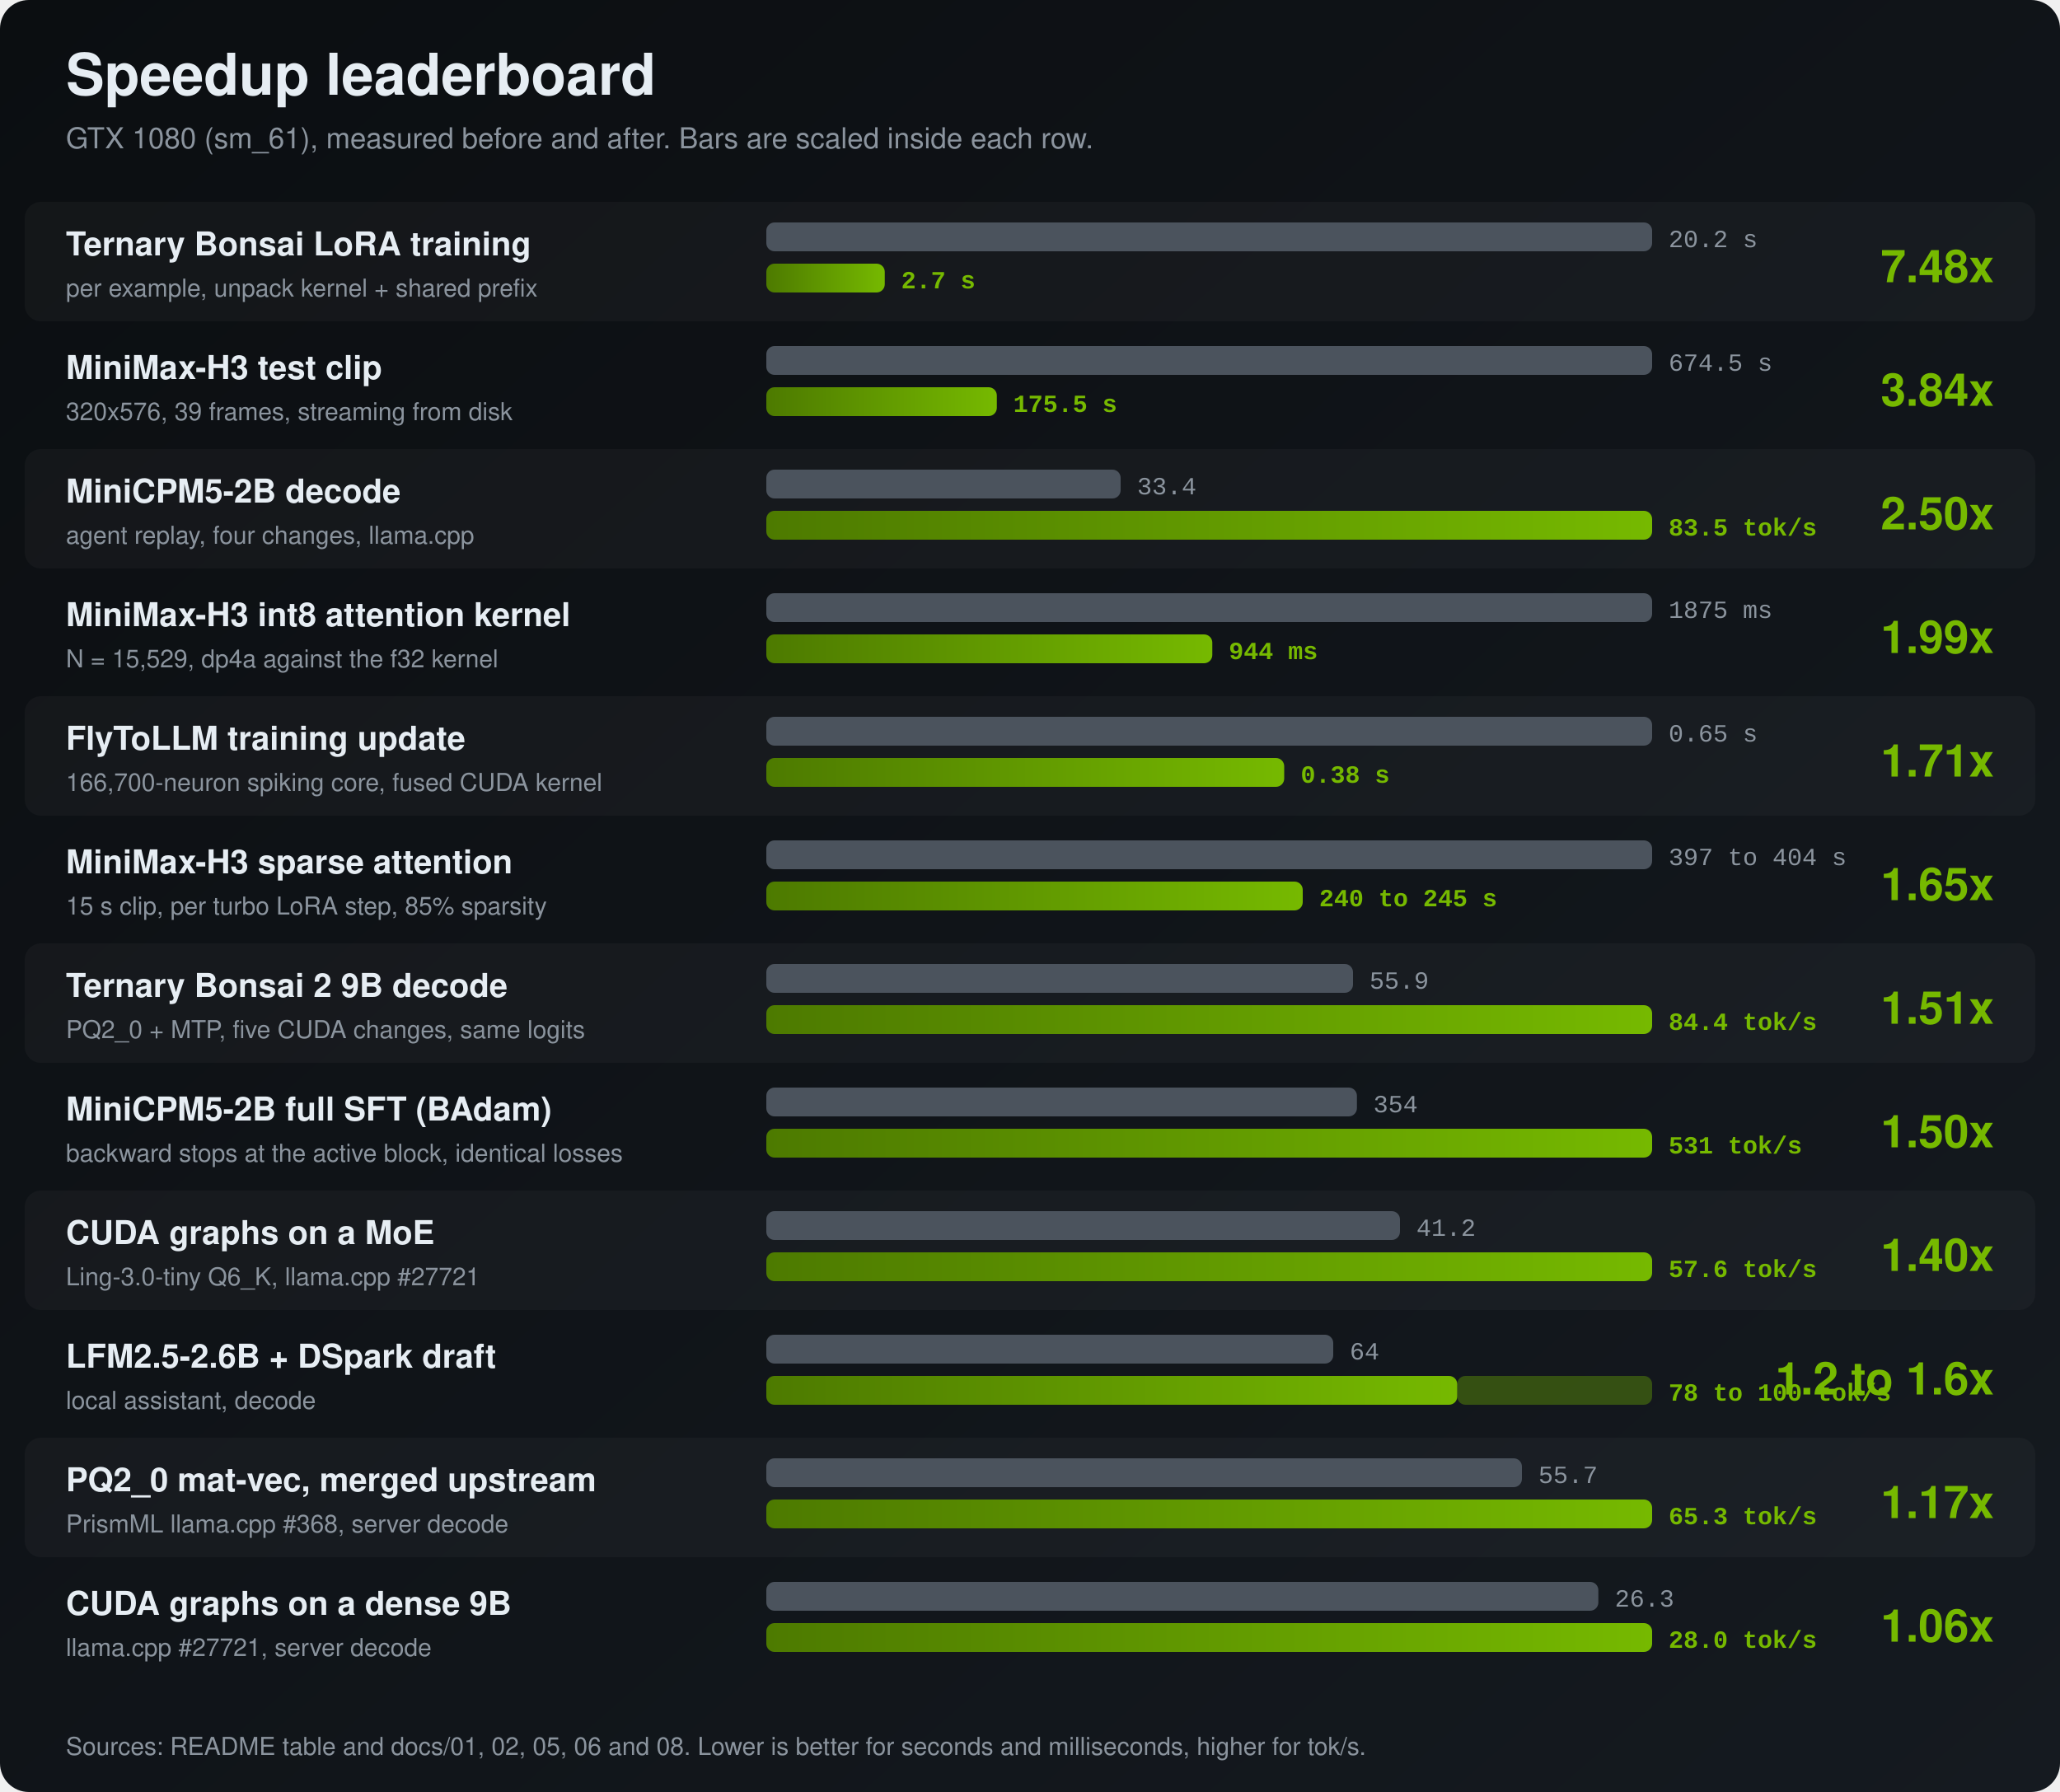
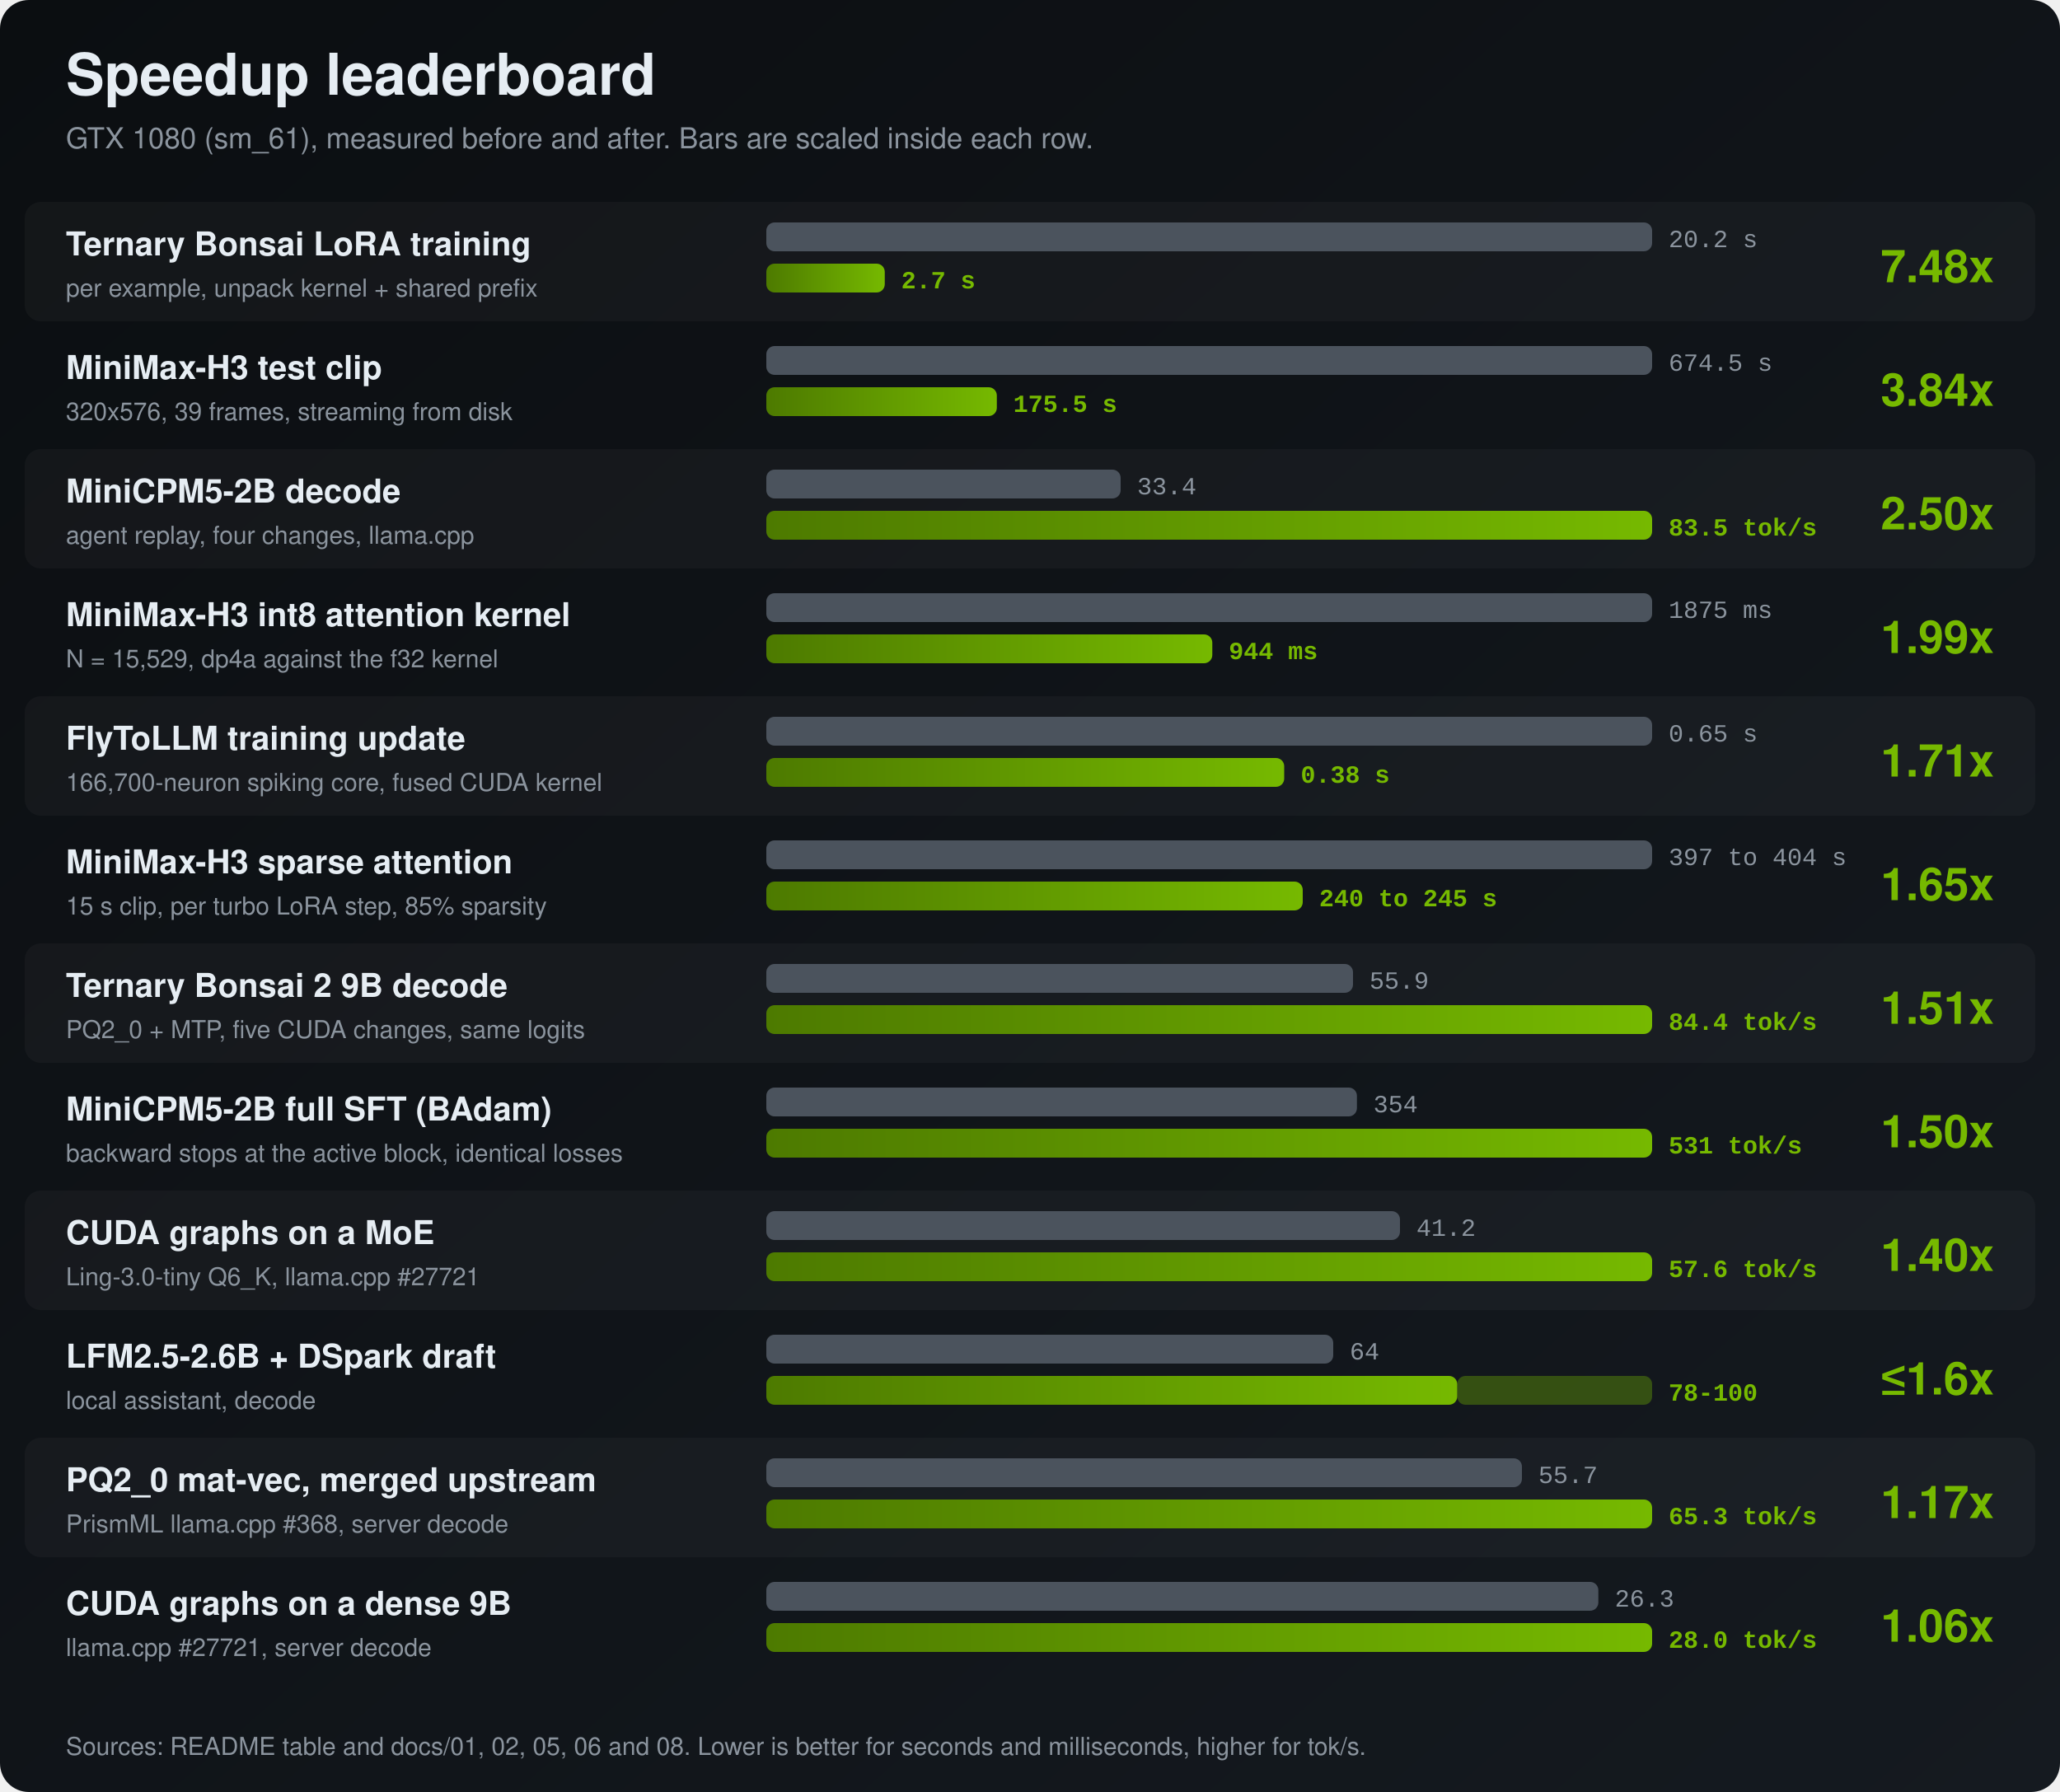
<svg xmlns="http://www.w3.org/2000/svg" width="1000" height="870" viewBox="0 0 1000 870" role="img" aria-label="Speedup leaderboard on the GTX 1080">
  <defs>
    <linearGradient id="bg" x1="0" y1="0" x2="1" y2="1">
      <stop offset="0" stop-color="#0b0e11" />
      <stop offset="1" stop-color="#151a20" />
    </linearGradient>
    <linearGradient id="gr" x1="0" y1="0" x2="1" y2="0">
      <stop offset="0" stop-color="#4d7a00" />
      <stop offset="1" stop-color="#76b900" />
    </linearGradient>
    <filter id="glow" x="-20%" y="-20%" width="140%" height="140%">
      <feGaussianBlur stdDeviation="3" result="b" />
      <feMerge>
        <feMergeNode in="b" />
        <feMergeNode in="SourceGraphic" />
      </feMerge>
    </filter>
  </defs>
  <rect width="1000" height="870" rx="14" fill="url(#bg)" />
  <text x="32" y="46" font-family="-apple-system, 'Segoe UI', Helvetica, Arial, sans-serif" font-size="28" font-weight="800" fill="#e6edf3" text-anchor="start" opacity="1">Speedup leaderboard</text>
  <text x="32" y="72" font-family="-apple-system, 'Segoe UI', Helvetica, Arial, sans-serif" font-size="14" font-weight="400" fill="#8b949e" text-anchor="start" opacity="1">GTX 1080 (sm_61), measured before and after. Bars are scaled inside each row.</text>
  <rect x="12" y="98" width="976" height="58" rx="8" fill="#ffffff" opacity="0.035" />
  <text x="32" y="124" font-family="-apple-system, 'Segoe UI', Helvetica, Arial, sans-serif" font-size="16" font-weight="700" fill="#e6edf3" text-anchor="start" opacity="1">Ternary Bonsai LoRA training</text>
  <text x="32" y="144" font-family="-apple-system, 'Segoe UI', Helvetica, Arial, sans-serif" font-size="12" font-weight="400" fill="#8b949e" text-anchor="start" opacity="1">per example, unpack kernel + shared prefix</text>
  <rect x="372" y="108" width="430.0" height="14" rx="4" fill="#4b535d" />
  <text x="810.0" y="120" font-family="'SFMono-Regular', Consolas, 'Liberation Mono', monospace" font-size="12" font-weight="400" fill="#8b949e" text-anchor="start" opacity="1">20.2 s</text>
  <rect x="372" y="128" width="57.5" height="14" rx="4" fill="url(#gr)" />
  <text x="437.475" y="140" font-family="'SFMono-Regular', Consolas, 'Liberation Mono', monospace" font-size="12" font-weight="700" fill="#76b900" text-anchor="start" opacity="1">2.7 s</text>
  <text x="968" y="137" font-family="-apple-system, 'Segoe UI', Helvetica, Arial, sans-serif" font-size="22" font-weight="800" fill="#76b900" text-anchor="end" opacity="1">7.48x</text>
  <text x="32" y="184" font-family="-apple-system, 'Segoe UI', Helvetica, Arial, sans-serif" font-size="16" font-weight="700" fill="#e6edf3" text-anchor="start" opacity="1">MiniMax-H3 test clip</text>
  <text x="32" y="204" font-family="-apple-system, 'Segoe UI', Helvetica, Arial, sans-serif" font-size="12" font-weight="400" fill="#8b949e" text-anchor="start" opacity="1">320x576, 39 frames, streaming from disk</text>
  <rect x="372" y="168" width="430.0" height="14" rx="4" fill="#4b535d" />
  <text x="810.0" y="180" font-family="'SFMono-Regular', Consolas, 'Liberation Mono', monospace" font-size="12" font-weight="400" fill="#8b949e" text-anchor="start" opacity="1">674.5 s</text>
  <rect x="372" y="188" width="111.9" height="14" rx="4" fill="url(#gr)" />
  <text x="491.883" y="200" font-family="'SFMono-Regular', Consolas, 'Liberation Mono', monospace" font-size="12" font-weight="700" fill="#76b900" text-anchor="start" opacity="1">175.5 s</text>
  <text x="968" y="197" font-family="-apple-system, 'Segoe UI', Helvetica, Arial, sans-serif" font-size="22" font-weight="800" fill="#76b900" text-anchor="end" opacity="1">3.84x</text>
  <rect x="12" y="218" width="976" height="58" rx="8" fill="#ffffff" opacity="0.035" />
  <text x="32" y="244" font-family="-apple-system, 'Segoe UI', Helvetica, Arial, sans-serif" font-size="16" font-weight="700" fill="#e6edf3" text-anchor="start" opacity="1">MiniCPM5-2B decode</text>
  <text x="32" y="264" font-family="-apple-system, 'Segoe UI', Helvetica, Arial, sans-serif" font-size="12" font-weight="400" fill="#8b949e" text-anchor="start" opacity="1">agent replay, four changes, llama.cpp</text>
  <rect x="372" y="228" width="172.0" height="14" rx="4" fill="#4b535d" />
  <text x="552.0" y="240" font-family="'SFMono-Regular', Consolas, 'Liberation Mono', monospace" font-size="12" font-weight="400" fill="#8b949e" text-anchor="start" opacity="1">33.4</text>
  <rect x="372" y="248" width="430.0" height="14" rx="4" fill="url(#gr)" />
  <text x="810.0" y="260" font-family="'SFMono-Regular', Consolas, 'Liberation Mono', monospace" font-size="12" font-weight="700" fill="#76b900" text-anchor="start" opacity="1">83.5 tok/s</text>
  <text x="968" y="257" font-family="-apple-system, 'Segoe UI', Helvetica, Arial, sans-serif" font-size="22" font-weight="800" fill="#76b900" text-anchor="end" opacity="1">2.50x</text>
  <text x="32" y="304" font-family="-apple-system, 'Segoe UI', Helvetica, Arial, sans-serif" font-size="16" font-weight="700" fill="#e6edf3" text-anchor="start" opacity="1">MiniMax-H3 int8 attention kernel</text>
  <text x="32" y="324" font-family="-apple-system, 'Segoe UI', Helvetica, Arial, sans-serif" font-size="12" font-weight="400" fill="#8b949e" text-anchor="start" opacity="1">N = 15,529, dp4a against the f32 kernel</text>
  <rect x="372" y="288" width="430.0" height="14" rx="4" fill="#4b535d" />
  <text x="810.0" y="300" font-family="'SFMono-Regular', Consolas, 'Liberation Mono', monospace" font-size="12" font-weight="400" fill="#8b949e" text-anchor="start" opacity="1">1875 ms</text>
  <rect x="372" y="308" width="216.5" height="14" rx="4" fill="url(#gr)" />
  <text x="596.491" y="320" font-family="'SFMono-Regular', Consolas, 'Liberation Mono', monospace" font-size="12" font-weight="700" fill="#76b900" text-anchor="start" opacity="1">944 ms</text>
  <text x="968" y="317" font-family="-apple-system, 'Segoe UI', Helvetica, Arial, sans-serif" font-size="22" font-weight="800" fill="#76b900" text-anchor="end" opacity="1">1.99x</text>
  <rect x="12" y="338" width="976" height="58" rx="8" fill="#ffffff" opacity="0.035" />
  <text x="32" y="364" font-family="-apple-system, 'Segoe UI', Helvetica, Arial, sans-serif" font-size="16" font-weight="700" fill="#e6edf3" text-anchor="start" opacity="1">FlyToLLM training update</text>
  <text x="32" y="384" font-family="-apple-system, 'Segoe UI', Helvetica, Arial, sans-serif" font-size="12" font-weight="400" fill="#8b949e" text-anchor="start" opacity="1">166,700-neuron spiking core, fused CUDA kernel</text>
  <rect x="372" y="348" width="430.0" height="14" rx="4" fill="#4b535d" />
  <text x="810.0" y="360" font-family="'SFMono-Regular', Consolas, 'Liberation Mono', monospace" font-size="12" font-weight="400" fill="#8b949e" text-anchor="start" opacity="1">0.65 s</text>
  <rect x="372" y="368" width="251.4" height="14" rx="4" fill="url(#gr)" />
  <text x="631.385" y="380" font-family="'SFMono-Regular', Consolas, 'Liberation Mono', monospace" font-size="12" font-weight="700" fill="#76b900" text-anchor="start" opacity="1">0.38 s</text>
  <text x="968" y="377" font-family="-apple-system, 'Segoe UI', Helvetica, Arial, sans-serif" font-size="22" font-weight="800" fill="#76b900" text-anchor="end" opacity="1">1.71x</text>
  <text x="32" y="424" font-family="-apple-system, 'Segoe UI', Helvetica, Arial, sans-serif" font-size="16" font-weight="700" fill="#e6edf3" text-anchor="start" opacity="1">MiniMax-H3 sparse attention</text>
  <text x="32" y="444" font-family="-apple-system, 'Segoe UI', Helvetica, Arial, sans-serif" font-size="12" font-weight="400" fill="#8b949e" text-anchor="start" opacity="1">15 s clip, per turbo LoRA step, 85% sparsity</text>
  <rect x="372" y="408" width="430.0" height="14" rx="4" fill="#4b535d" />
  <text x="810.0" y="420" font-family="'SFMono-Regular', Consolas, 'Liberation Mono', monospace" font-size="12" font-weight="400" fill="#8b949e" text-anchor="start" opacity="1">397 to 404 s</text>
  <rect x="372" y="428" width="260.4" height="14" rx="4" fill="url(#gr)" />
  <text x="640.362" y="440" font-family="'SFMono-Regular', Consolas, 'Liberation Mono', monospace" font-size="12" font-weight="700" fill="#76b900" text-anchor="start" opacity="1">240 to 245 s</text>
  <text x="968" y="437" font-family="-apple-system, 'Segoe UI', Helvetica, Arial, sans-serif" font-size="22" font-weight="800" fill="#76b900" text-anchor="end" opacity="1">1.65x</text>
  <rect x="12" y="458" width="976" height="58" rx="8" fill="#ffffff" opacity="0.035" />
  <text x="32" y="484" font-family="-apple-system, 'Segoe UI', Helvetica, Arial, sans-serif" font-size="16" font-weight="700" fill="#e6edf3" text-anchor="start" opacity="1">Ternary Bonsai 2 9B decode</text>
  <text x="32" y="504" font-family="-apple-system, 'Segoe UI', Helvetica, Arial, sans-serif" font-size="12" font-weight="400" fill="#8b949e" text-anchor="start" opacity="1">PQ2_0 + MTP, five CUDA changes, same logits</text>
  <rect x="372" y="468" width="284.8" height="14" rx="4" fill="#4b535d" />
  <text x="664.799" y="480" font-family="'SFMono-Regular', Consolas, 'Liberation Mono', monospace" font-size="12" font-weight="400" fill="#8b949e" text-anchor="start" opacity="1">55.9</text>
  <rect x="372" y="488" width="430.0" height="14" rx="4" fill="url(#gr)" />
  <text x="810.0" y="500" font-family="'SFMono-Regular', Consolas, 'Liberation Mono', monospace" font-size="12" font-weight="700" fill="#76b900" text-anchor="start" opacity="1">84.4 tok/s</text>
  <text x="968" y="497" font-family="-apple-system, 'Segoe UI', Helvetica, Arial, sans-serif" font-size="22" font-weight="800" fill="#76b900" text-anchor="end" opacity="1">1.51x</text>
  <text x="32" y="544" font-family="-apple-system, 'Segoe UI', Helvetica, Arial, sans-serif" font-size="16" font-weight="700" fill="#e6edf3" text-anchor="start" opacity="1">MiniCPM5-2B full SFT (BAdam)</text>
  <text x="32" y="564" font-family="-apple-system, 'Segoe UI', Helvetica, Arial, sans-serif" font-size="12" font-weight="400" fill="#8b949e" text-anchor="start" opacity="1">backward stops at the active block, identical losses</text>
  <rect x="372" y="528" width="286.7" height="14" rx="4" fill="#4b535d" />
  <text x="666.667" y="540" font-family="'SFMono-Regular', Consolas, 'Liberation Mono', monospace" font-size="12" font-weight="400" fill="#8b949e" text-anchor="start" opacity="1">354</text>
  <rect x="372" y="548" width="430.0" height="14" rx="4" fill="url(#gr)" />
  <text x="810.0" y="560" font-family="'SFMono-Regular', Consolas, 'Liberation Mono', monospace" font-size="12" font-weight="700" fill="#76b900" text-anchor="start" opacity="1">531 tok/s</text>
  <text x="968" y="557" font-family="-apple-system, 'Segoe UI', Helvetica, Arial, sans-serif" font-size="22" font-weight="800" fill="#76b900" text-anchor="end" opacity="1">1.50x</text>
  <rect x="12" y="578" width="976" height="58" rx="8" fill="#ffffff" opacity="0.035" />
  <text x="32" y="604" font-family="-apple-system, 'Segoe UI', Helvetica, Arial, sans-serif" font-size="16" font-weight="700" fill="#e6edf3" text-anchor="start" opacity="1">CUDA graphs on a MoE</text>
  <text x="32" y="624" font-family="-apple-system, 'Segoe UI', Helvetica, Arial, sans-serif" font-size="12" font-weight="400" fill="#8b949e" text-anchor="start" opacity="1">Ling-3.0-tiny Q6_K, llama.cpp #27721</text>
  <rect x="372" y="588" width="307.6" height="14" rx="4" fill="#4b535d" />
  <text x="687.569" y="600" font-family="'SFMono-Regular', Consolas, 'Liberation Mono', monospace" font-size="12" font-weight="400" fill="#8b949e" text-anchor="start" opacity="1">41.2</text>
  <rect x="372" y="608" width="430.0" height="14" rx="4" fill="url(#gr)" />
  <text x="810.0" y="620" font-family="'SFMono-Regular', Consolas, 'Liberation Mono', monospace" font-size="12" font-weight="700" fill="#76b900" text-anchor="start" opacity="1">57.6 tok/s</text>
  <text x="968" y="617" font-family="-apple-system, 'Segoe UI', Helvetica, Arial, sans-serif" font-size="22" font-weight="800" fill="#76b900" text-anchor="end" opacity="1">1.40x</text>
  <text x="32" y="664" font-family="-apple-system, 'Segoe UI', Helvetica, Arial, sans-serif" font-size="16" font-weight="700" fill="#e6edf3" text-anchor="start" opacity="1">LFM2.5-2.6B + DSpark draft</text>
  <text x="32" y="684" font-family="-apple-system, 'Segoe UI', Helvetica, Arial, sans-serif" font-size="12" font-weight="400" fill="#8b949e" text-anchor="start" opacity="1">local assistant, decode</text>
  <rect x="372" y="648" width="275.2" height="14" rx="4" fill="#4b535d" />
  <text x="655.2" y="660" font-family="'SFMono-Regular', Consolas, 'Liberation Mono', monospace" font-size="12" font-weight="400" fill="#8b949e" text-anchor="start" opacity="1">64</text>
  <rect x="372" y="668" width="335.4" height="14" rx="4" fill="url(#gr)" />
  <rect x="707.4" y="668" width="94.6" height="14" rx="4" fill="#76b900" opacity="0.35" />
-   <text x="810.0" y="680" font-family="'SFMono-Regular', Consolas, 'Liberation Mono', monospace" font-size="12" font-weight="700" fill="#76b900" text-anchor="start" opacity="1">78 to 100 tok/s</text>
-   <text x="968" y="677" font-family="-apple-system, 'Segoe UI', Helvetica, Arial, sans-serif" font-size="22" font-weight="800" fill="#76b900" text-anchor="end" opacity="1">1.2 to 1.6x</text>
+   <text x="810.0" y="680" font-family="'SFMono-Regular', Consolas, 'Liberation Mono', monospace" font-size="12" font-weight="700" fill="#76b900" text-anchor="start" opacity="1">78-100</text>
+   <text x="968" y="677" font-family="-apple-system, 'Segoe UI', Helvetica, Arial, sans-serif" font-size="22" font-weight="800" fill="#76b900" text-anchor="end" opacity="1">≤1.6x</text>
  <rect x="12" y="698" width="976" height="58" rx="8" fill="#ffffff" opacity="0.035" />
  <text x="32" y="724" font-family="-apple-system, 'Segoe UI', Helvetica, Arial, sans-serif" font-size="16" font-weight="700" fill="#e6edf3" text-anchor="start" opacity="1">PQ2_0 mat-vec, merged upstream</text>
  <text x="32" y="744" font-family="-apple-system, 'Segoe UI', Helvetica, Arial, sans-serif" font-size="12" font-weight="400" fill="#8b949e" text-anchor="start" opacity="1">PrismML llama.cpp #368, server decode</text>
  <rect x="372" y="708" width="366.8" height="14" rx="4" fill="#4b535d" />
  <text x="746.784" y="720" font-family="'SFMono-Regular', Consolas, 'Liberation Mono', monospace" font-size="12" font-weight="400" fill="#8b949e" text-anchor="start" opacity="1">55.7</text>
  <rect x="372" y="728" width="430.0" height="14" rx="4" fill="url(#gr)" />
  <text x="810.0" y="740" font-family="'SFMono-Regular', Consolas, 'Liberation Mono', monospace" font-size="12" font-weight="700" fill="#76b900" text-anchor="start" opacity="1">65.3 tok/s</text>
  <text x="968" y="737" font-family="-apple-system, 'Segoe UI', Helvetica, Arial, sans-serif" font-size="22" font-weight="800" fill="#76b900" text-anchor="end" opacity="1">1.17x</text>
  <text x="32" y="784" font-family="-apple-system, 'Segoe UI', Helvetica, Arial, sans-serif" font-size="16" font-weight="700" fill="#e6edf3" text-anchor="start" opacity="1">CUDA graphs on a dense 9B</text>
  <text x="32" y="804" font-family="-apple-system, 'Segoe UI', Helvetica, Arial, sans-serif" font-size="12" font-weight="400" fill="#8b949e" text-anchor="start" opacity="1">llama.cpp #27721, server decode</text>
  <rect x="372" y="768" width="403.9" height="14" rx="4" fill="#4b535d" />
  <text x="783.893" y="780" font-family="'SFMono-Regular', Consolas, 'Liberation Mono', monospace" font-size="12" font-weight="400" fill="#8b949e" text-anchor="start" opacity="1">26.3</text>
  <rect x="372" y="788" width="430.0" height="14" rx="4" fill="url(#gr)" />
  <text x="810.0" y="800" font-family="'SFMono-Regular', Consolas, 'Liberation Mono', monospace" font-size="12" font-weight="700" fill="#76b900" text-anchor="start" opacity="1">28.0 tok/s</text>
  <text x="968" y="797" font-family="-apple-system, 'Segoe UI', Helvetica, Arial, sans-serif" font-size="22" font-weight="800" fill="#76b900" text-anchor="end" opacity="1">1.06x</text>
  <text x="32" y="852" font-family="-apple-system, 'Segoe UI', Helvetica, Arial, sans-serif" font-size="12" font-weight="400" fill="#8b949e" text-anchor="start" opacity="1">Sources: README table and docs/01, 02, 05, 06 and 08. Lower is better for seconds and milliseconds, higher for tok/s.</text>
</svg>
